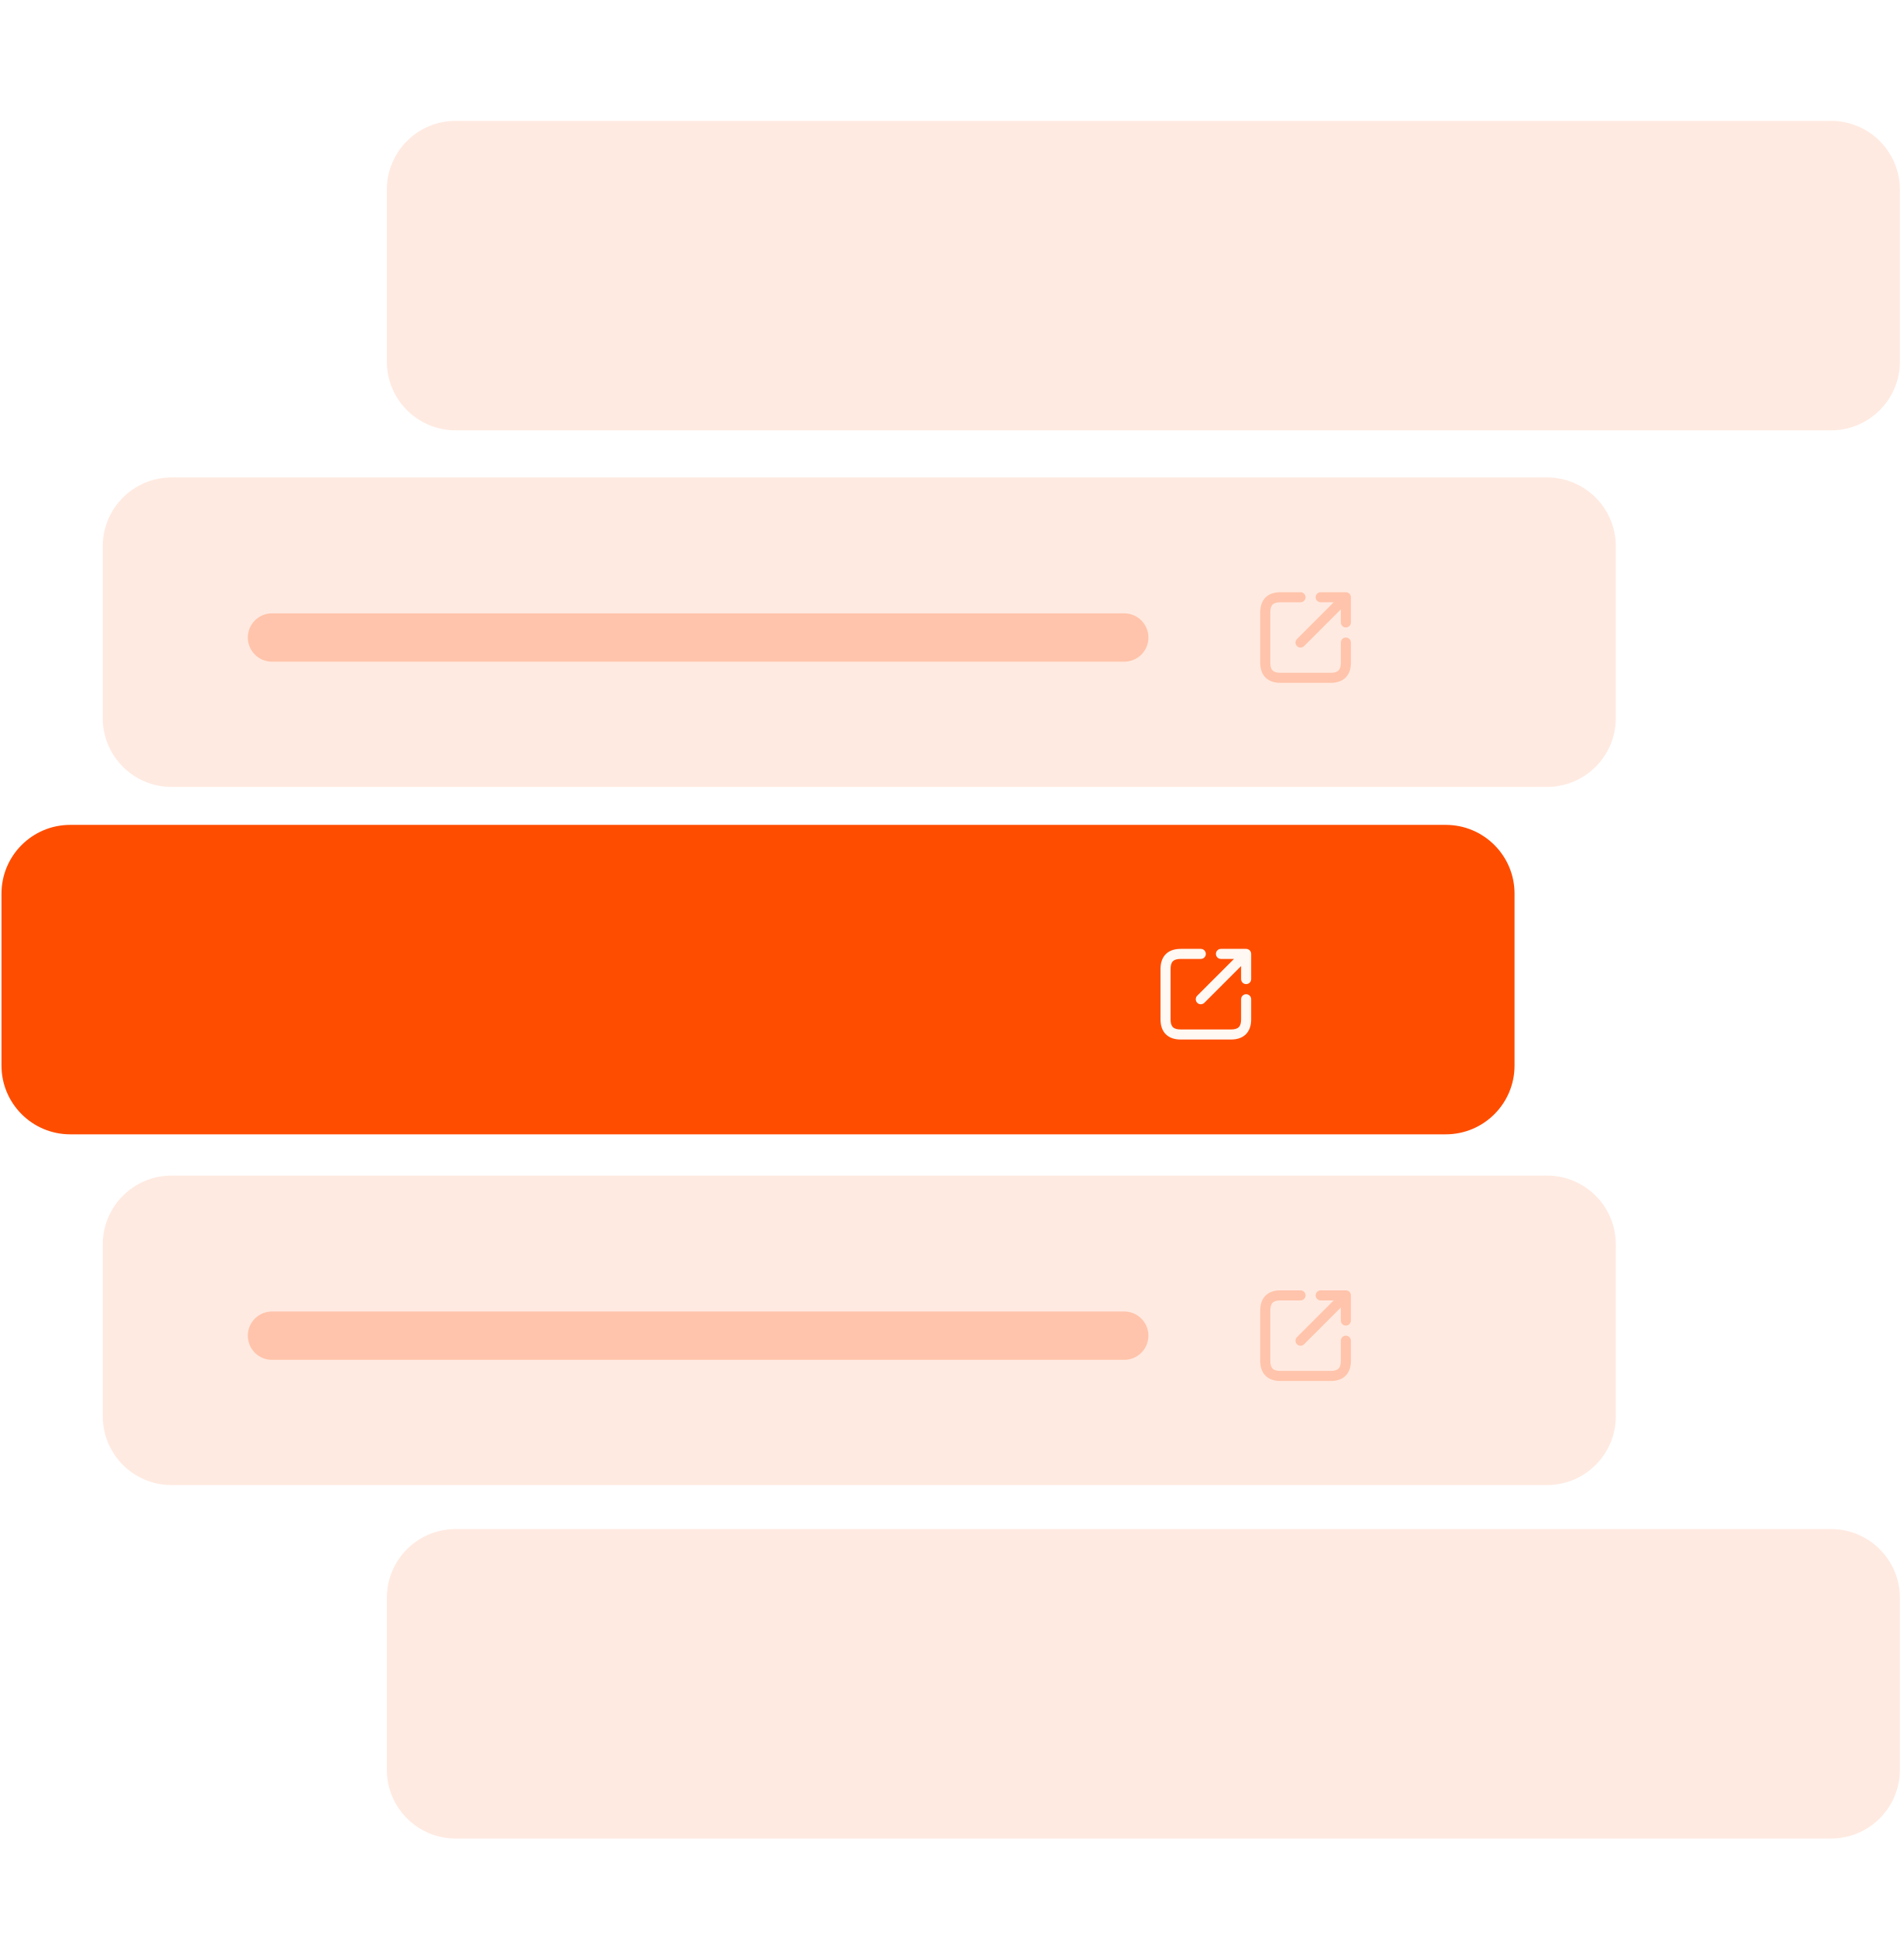
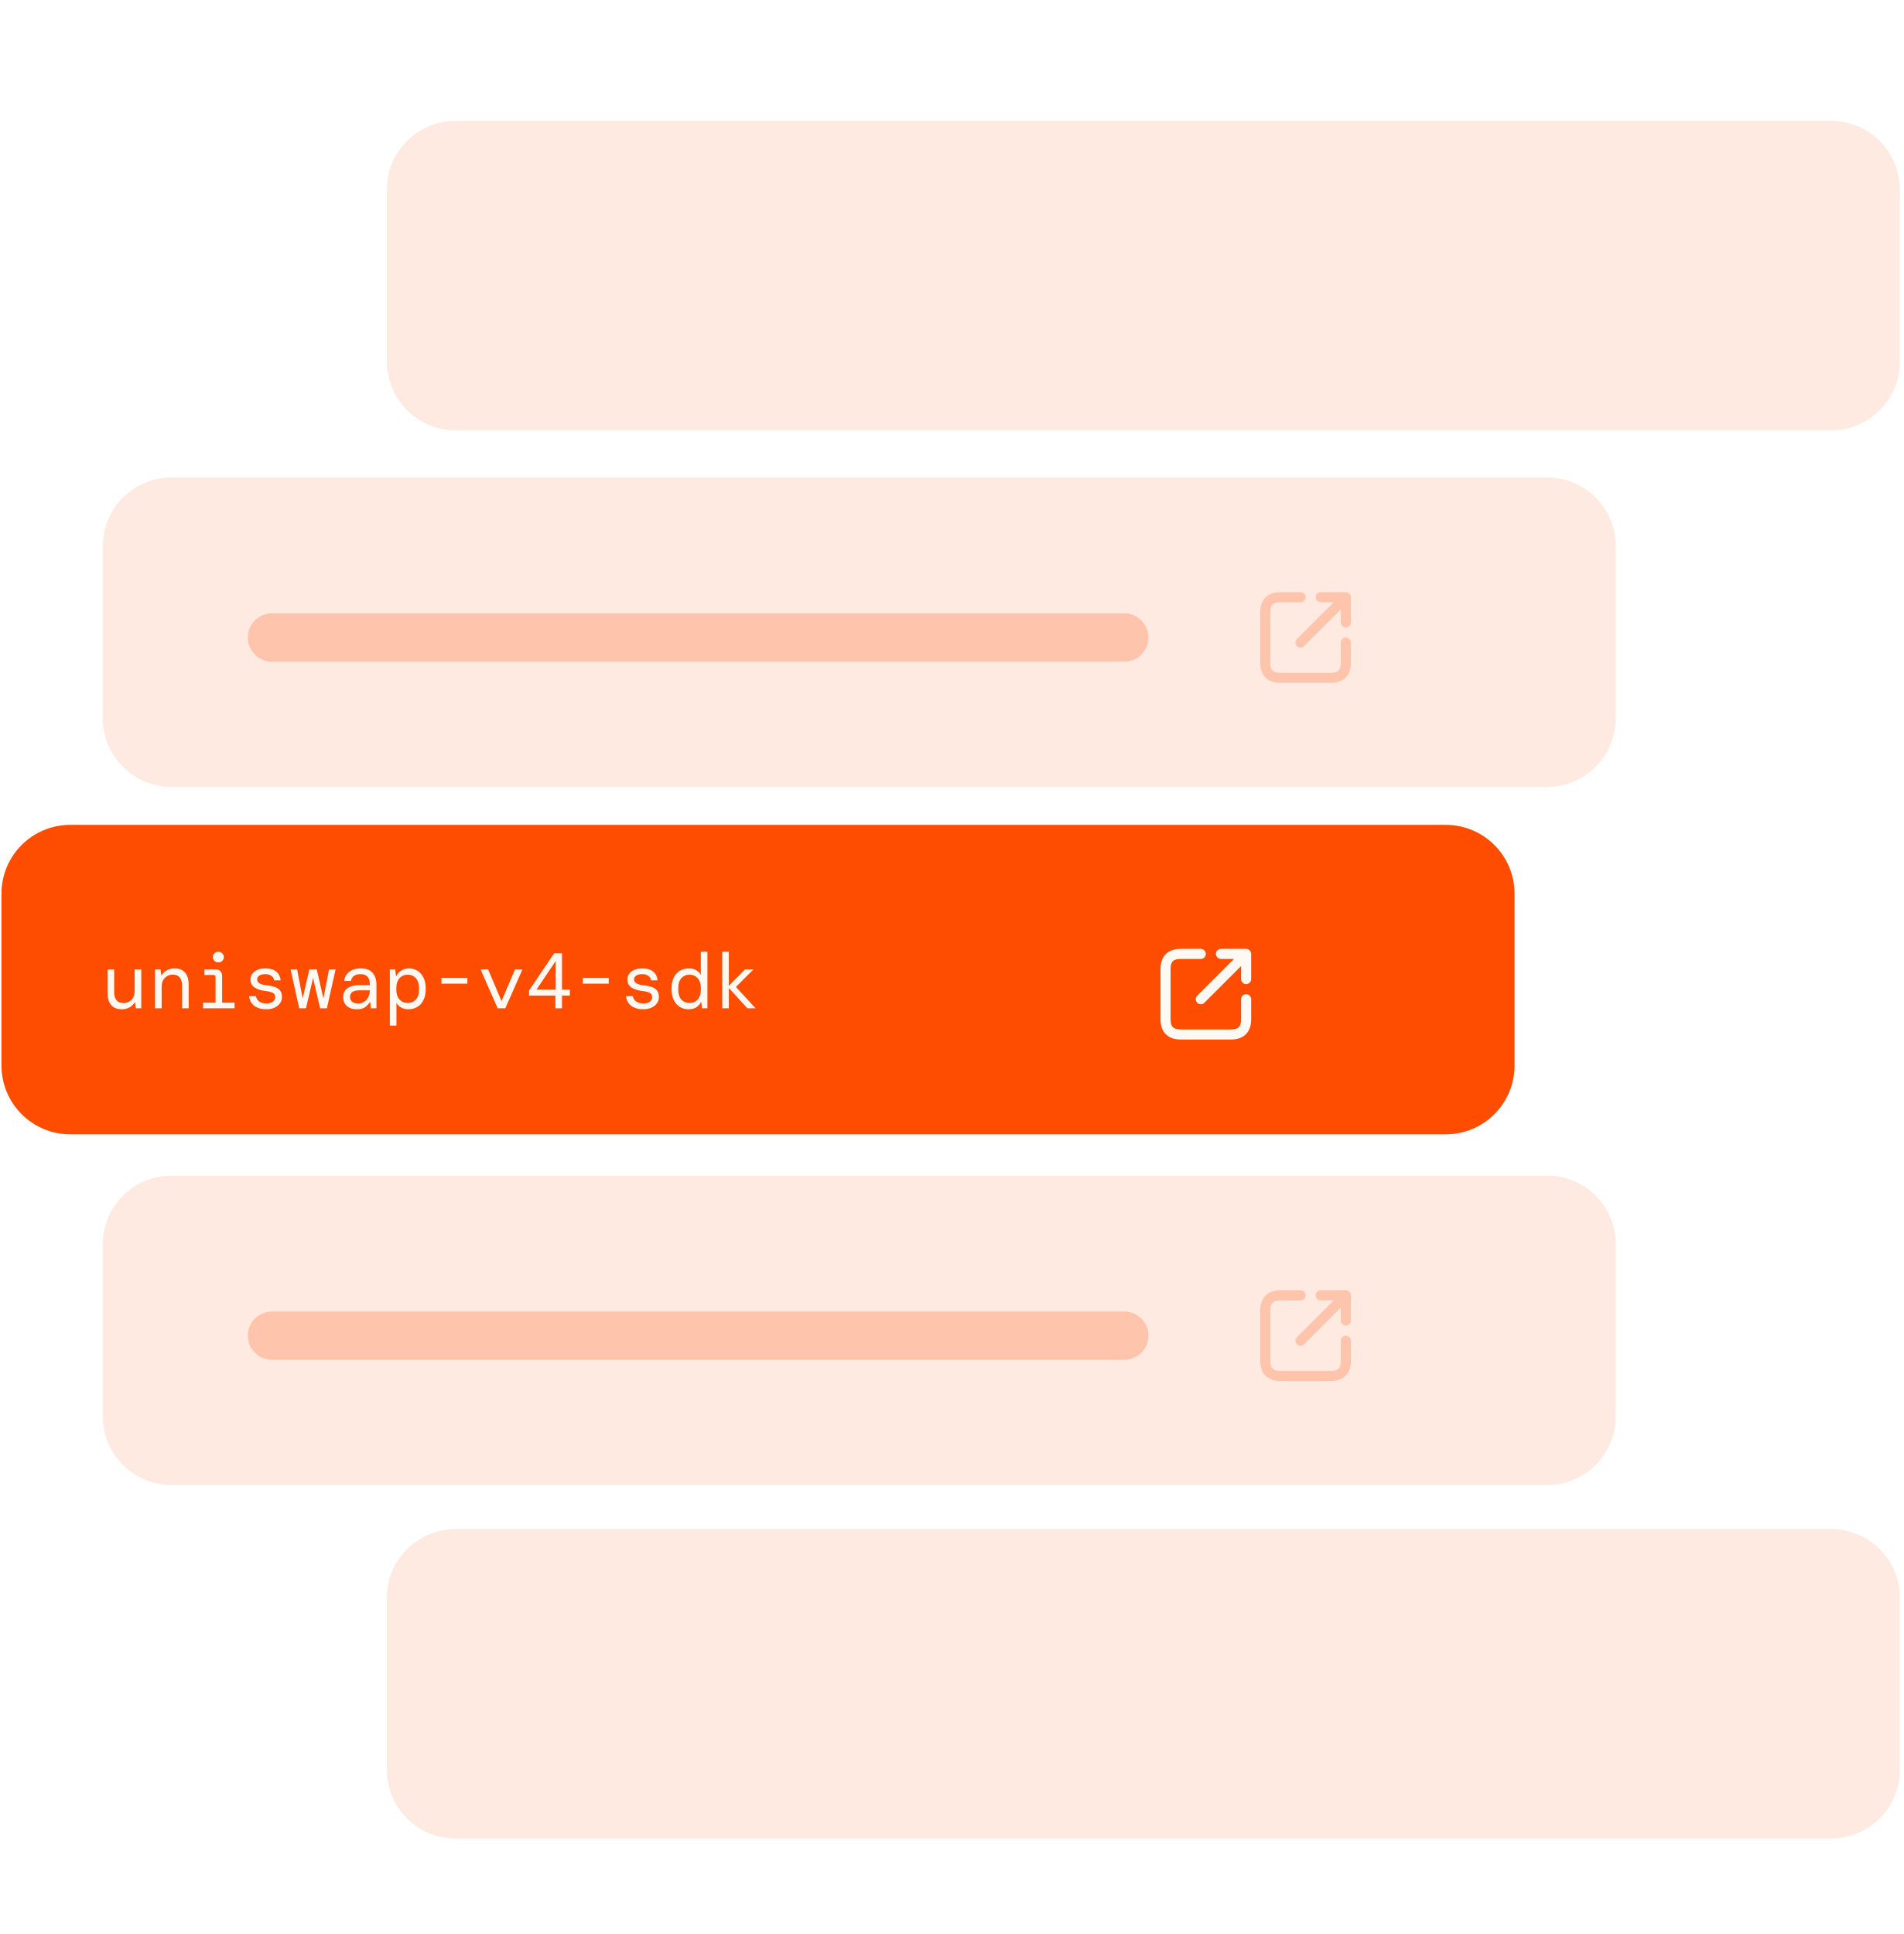
<svg xmlns="http://www.w3.org/2000/svg" width="315" height="320" viewBox="0 0 315 320" fill="none">
  <rect x="0.246" y="136.484" width="250.328" height="51.203" rx="11.379" fill="#FF4D00" />
  <path d="M207 157.833V162C207 162.46 206.627 162.833 206.167 162.833C205.706 162.833 205.333 162.46 205.333 162V159.845L199.256 165.923C199.093 166.085 198.88 166.167 198.667 166.167C198.453 166.167 198.24 166.085 198.077 165.923C197.752 165.597 197.752 165.07 198.077 164.744L204.155 158.667H202C201.539 158.667 201.167 158.293 201.167 157.833C201.167 157.373 201.539 157 202 157H206.167C206.275 157 206.383 157.022 206.485 157.064C206.689 157.148 206.852 157.311 206.936 157.515C206.978 157.617 207 157.725 207 157.833ZM206.167 164.5C205.706 164.5 205.333 164.873 205.333 165.333V168.667C205.333 169.866 204.866 170.333 203.667 170.333H195.333C194.134 170.333 193.667 169.866 193.667 168.667V160.333C193.667 159.134 194.134 158.667 195.333 158.667H198.667C199.127 158.667 199.5 158.293 199.5 157.833C199.5 157.373 199.127 157 198.667 157H195.333C193.215 157 192 158.215 192 160.333V168.667C192 170.785 193.215 172 195.333 172H203.667C205.785 172 207 170.785 207 168.667V165.333C207 164.873 206.627 164.5 206.167 164.5Z" fill="#FFF8F3" />
+   <path d="M20.16 166.993C19.38 166.993 18.791 166.759 18.392 166.291C17.993 165.823 17.794 165.147 17.794 164.263V160.389H18.886V164.133C18.886 164.705 19.012 165.156 19.263 165.485C19.523 165.806 19.913 165.966 20.433 165.966C20.953 165.966 21.39 165.793 21.746 165.446C22.101 165.091 22.279 164.584 22.279 163.925V160.389H23.371V166.837H22.461L22.344 165.862H22.279C22.105 166.174 21.832 166.443 21.46 166.668C21.087 166.885 20.654 166.993 20.16 166.993ZM25.654 166.837V160.389H26.564L26.681 161.364H26.746C26.919 161.052 27.192 160.788 27.565 160.571C27.937 160.346 28.366 160.233 28.852 160.233C29.64 160.233 30.23 160.467 30.62 160.935C31.018 161.403 31.218 162.079 31.218 162.963V166.837H30.126V163.093C30.126 162.521 30 162.075 29.749 161.754C29.497 161.425 29.107 161.26 28.579 161.26C28.067 161.26 27.634 161.438 27.279 161.793C26.923 162.14 26.746 162.642 26.746 163.301V166.837H25.654ZM36.127 159.245C35.867 159.245 35.65 159.158 35.477 158.985C35.303 158.812 35.217 158.604 35.217 158.361C35.217 158.11 35.303 157.902 35.477 157.737C35.65 157.564 35.867 157.477 36.127 157.477C36.378 157.477 36.59 157.564 36.764 157.737C36.946 157.902 37.037 158.11 37.037 158.361C37.037 158.604 36.946 158.812 36.764 158.985C36.59 159.158 36.378 159.245 36.127 159.245ZM33.605 166.837V165.901H35.659V161.65C35.659 161.433 35.55 161.325 35.334 161.325H33.826V160.389H35.594C36.365 160.389 36.751 160.775 36.751 161.546V165.901H38.805V166.837H33.605ZM44.065 166.993C43.241 166.993 42.574 166.802 42.063 166.421C41.56 166.031 41.278 165.498 41.218 164.822H42.349C42.401 165.177 42.574 165.468 42.869 165.693C43.172 165.918 43.579 166.031 44.091 166.031C44.576 166.031 44.936 165.927 45.17 165.719C45.412 165.511 45.534 165.273 45.534 165.004C45.534 164.64 45.391 164.393 45.105 164.263C44.819 164.124 44.39 164.02 43.818 163.951C43.133 163.873 42.565 163.687 42.115 163.392C41.664 163.097 41.439 162.655 41.439 162.066C41.439 161.537 41.66 161.1 42.102 160.753C42.544 160.406 43.146 160.233 43.909 160.233C44.663 160.233 45.256 160.406 45.69 160.753C46.123 161.091 46.37 161.576 46.431 162.209H45.352C45.326 161.897 45.174 161.65 44.897 161.468C44.628 161.277 44.29 161.182 43.883 161.182C43.458 161.182 43.129 161.264 42.895 161.429C42.661 161.585 42.544 161.793 42.544 162.053C42.544 162.313 42.674 162.53 42.934 162.703C43.202 162.868 43.623 162.976 44.195 163.028C44.645 163.08 45.057 163.167 45.43 163.288C45.802 163.409 46.097 163.6 46.314 163.86C46.539 164.12 46.652 164.484 46.652 164.952C46.66 165.342 46.552 165.693 46.327 166.005C46.11 166.308 45.807 166.551 45.417 166.733C45.027 166.906 44.576 166.993 44.065 166.993ZM49.507 166.837L48.077 160.389H49.156L50.078 165.212L51.184 160.389H52.406L53.511 165.212L54.434 160.389H55.526L54.083 166.837H52.965L51.794 161.832L50.624 166.837H49.507ZM59.044 166.993C58.532 166.993 58.108 166.902 57.77 166.72C57.431 166.538 57.18 166.3 57.016 166.005C56.851 165.702 56.769 165.372 56.769 165.017C56.769 164.358 57.007 163.86 57.483 163.522C57.969 163.175 58.614 163.002 59.42 163.002H61.188V162.872C61.188 161.745 60.673 161.182 59.642 161.182C59.225 161.182 58.874 161.273 58.589 161.455C58.311 161.637 58.133 161.923 58.056 162.313H56.938C56.981 161.88 57.124 161.507 57.367 161.195C57.618 160.883 57.938 160.645 58.328 160.48C58.718 160.315 59.156 160.233 59.642 160.233C60.56 160.233 61.227 160.476 61.644 160.961C62.068 161.438 62.281 162.075 62.281 162.872V166.837H61.344L61.254 165.836H61.163C60.972 166.148 60.716 166.421 60.395 166.655C60.084 166.88 59.633 166.993 59.044 166.993ZM59.239 166.031C59.654 166.031 60.005 165.931 60.291 165.732C60.586 165.533 60.807 165.268 60.955 164.939C61.111 164.61 61.188 164.25 61.188 163.86H59.511C58.922 163.86 58.506 163.96 58.264 164.159C58.029 164.358 57.913 164.623 57.913 164.952C57.913 165.29 58.025 165.554 58.251 165.745C58.476 165.936 58.805 166.031 59.239 166.031ZM64.498 169.697V160.389H65.382L65.512 161.455H65.59C65.755 161.108 66.019 160.818 66.383 160.584C66.747 160.35 67.176 160.233 67.67 160.233C68.19 160.233 68.658 160.363 69.074 160.623C69.499 160.883 69.833 161.269 70.075 161.78C70.318 162.283 70.439 162.898 70.439 163.626C70.439 164.345 70.314 164.956 70.062 165.459C69.82 165.962 69.482 166.343 69.048 166.603C68.624 166.863 68.134 166.993 67.579 166.993C67.085 166.993 66.665 166.889 66.318 166.681C65.98 166.464 65.738 166.213 65.59 165.927V169.697H64.498ZM67.449 165.953C67.995 165.953 68.446 165.762 68.801 165.381C69.157 164.991 69.334 164.402 69.334 163.613C69.334 162.824 69.157 162.239 68.801 161.858C68.446 161.468 67.995 161.273 67.449 161.273C66.903 161.273 66.453 161.468 66.097 161.858C65.742 162.239 65.564 162.824 65.564 163.613C65.564 164.402 65.742 164.991 66.097 165.381C66.453 165.762 66.903 165.953 67.449 165.953ZM73.034 162.755V161.819H77.324V162.755H73.034ZM82.337 166.837L79.503 160.389H80.751L82.974 165.641L85.21 160.389H86.445L83.598 166.837H82.337ZM91.887 166.837V164.731H87.532V163.886L91.679 157.737H92.979V163.743H94.279V164.731H92.979V166.837H91.887ZM88.754 163.743H91.939V159.011L88.754 163.743ZM96.419 162.755V161.819H100.709V162.755H96.419ZM106.424 166.993C105.601 166.993 104.933 166.802 104.422 166.421C103.919 166.031 103.638 165.498 103.577 164.822H104.708C104.76 165.177 104.933 165.468 105.228 165.693C105.531 165.918 105.939 166.031 106.45 166.031C106.935 166.031 107.295 165.927 107.529 165.719C107.772 165.511 107.893 165.273 107.893 165.004C107.893 164.64 107.75 164.393 107.464 164.263C107.178 164.124 106.749 164.02 106.177 163.951C105.492 163.873 104.925 163.687 104.474 163.392C104.023 163.097 103.798 162.655 103.798 162.066C103.798 161.537 104.019 161.1 104.461 160.753C104.903 160.406 105.505 160.233 106.268 160.233C107.022 160.233 107.616 160.406 108.049 160.753C108.482 161.091 108.729 161.576 108.79 162.209H107.711C107.685 161.897 107.533 161.65 107.256 161.468C106.987 161.277 106.649 161.182 106.242 161.182C105.817 161.182 105.488 161.264 105.254 161.429C105.02 161.585 104.903 161.793 104.903 162.053C104.903 162.313 105.033 162.53 105.293 162.703C105.562 162.868 105.982 162.976 106.554 163.028C107.005 163.08 107.416 163.167 107.789 163.288C108.162 163.409 108.456 163.6 108.673 163.86C108.898 164.12 109.011 164.484 109.011 164.952C109.02 165.342 108.911 165.693 108.686 166.005C108.469 166.308 108.166 166.551 107.776 166.733C107.386 166.906 106.935 166.993 106.424 166.993ZM113.933 166.993C113.387 166.993 112.897 166.863 112.464 166.603C112.039 166.343 111.706 165.962 111.463 165.459C111.22 164.948 111.099 164.328 111.099 163.6C111.099 162.881 111.22 162.27 111.463 161.767C111.706 161.264 112.039 160.883 112.464 160.623C112.897 160.363 113.387 160.233 113.933 160.233C114.444 160.233 114.865 160.333 115.194 160.532C115.532 160.731 115.783 160.991 115.948 161.312V157.477H117.04V166.837H116.143L116.026 165.836H115.948C115.775 166.191 115.519 166.473 115.181 166.681C114.843 166.889 114.427 166.993 113.933 166.993ZM114.076 165.953C114.622 165.953 115.073 165.762 115.428 165.381C115.783 164.991 115.961 164.402 115.961 163.613C115.961 162.824 115.783 162.239 115.428 161.858C115.073 161.468 114.622 161.273 114.076 161.273C113.53 161.273 113.079 161.468 112.724 161.858C112.377 162.239 112.204 162.824 112.204 163.613C112.204 164.402 112.377 164.991 112.724 165.381C113.079 165.762 113.53 165.953 114.076 165.953ZM119.492 166.837V157.477H120.584V163.119L123.275 160.389H124.666L121.793 163.262V163.34L125.017 166.837H123.665L120.584 163.483V166.837H119.492Z" fill="#FFF8F3" />
  <rect x="17" y="194.515" width="250.328" height="51.203" rx="11.379" fill="#FF4D00" fill-opacity="0.12" />
  <rect opacity="0.24" x="41" y="217" width="149" height="8" rx="4" fill="#FF4D00" />
  <g opacity="0.24">
    <path d="M223.5 214.333V218.5C223.5 218.96 223.127 219.333 222.667 219.333C222.206 219.333 221.833 218.96 221.833 218.5V216.345L215.756 222.423C215.593 222.585 215.38 222.667 215.167 222.667C214.953 222.667 214.74 222.585 214.577 222.423C214.252 222.097 214.252 221.57 214.577 221.244L220.655 215.167H218.5C218.039 215.167 217.667 214.793 217.667 214.333C217.667 213.873 218.039 213.5 218.5 213.5H222.667C222.775 213.5 222.883 213.522 222.985 213.564C223.189 213.648 223.352 213.811 223.436 214.015C223.478 214.117 223.5 214.225 223.5 214.333ZM222.667 221C222.206 221 221.833 221.373 221.833 221.833V225.167C221.833 226.366 221.366 226.833 220.167 226.833H211.833C210.634 226.833 210.167 226.366 210.167 225.167V216.833C210.167 215.634 210.634 215.167 211.833 215.167H215.167C215.627 215.167 216 214.793 216 214.333C216 213.873 215.627 213.5 215.167 213.5H211.833C209.715 213.5 208.5 214.715 208.5 216.833V225.167C208.5 227.285 209.715 228.5 211.833 228.5H220.167C222.285 228.5 223.5 227.285 223.5 225.167V221.833C223.5 221.373 223.127 221 222.667 221Z" fill="#FF4D00" />
  </g>
  <rect x="17" y="79" width="250.328" height="51.203" rx="11.379" fill="#FF4D00" fill-opacity="0.12" />
  <rect opacity="0.24" x="41" y="101.485" width="149" height="8" rx="4" fill="#FF4D00" />
  <g opacity="0.24">
    <path d="M223.5 98.819V102.985C223.5 103.445 223.127 103.819 222.667 103.819C222.206 103.819 221.833 103.445 221.833 102.985V100.83L215.756 106.908C215.593 107.07 215.38 107.152 215.167 107.152C214.953 107.152 214.74 107.07 214.577 106.908C214.252 106.582 214.252 106.055 214.577 105.729L220.655 99.652H218.5C218.039 99.652 217.667 99.279 217.667 98.819C217.667 98.359 218.039 97.985 218.5 97.985H222.667C222.775 97.985 222.883 98.008 222.985 98.049C223.189 98.134 223.352 98.296 223.436 98.5C223.478 98.602 223.5 98.71 223.5 98.819ZM222.667 105.485C222.206 105.485 221.833 105.859 221.833 106.319V109.652C221.833 110.851 221.366 111.319 220.167 111.319H211.833C210.634 111.319 210.167 110.851 210.167 109.652V101.319C210.167 100.12 210.634 99.652 211.833 99.652H215.167C215.627 99.652 216 99.279 216 98.819C216 98.359 215.627 97.985 215.167 97.985H211.833C209.715 97.985 208.5 99.2 208.5 101.319V109.652C208.5 111.77 209.715 112.985 211.833 112.985H220.167C222.285 112.985 223.5 111.77 223.5 109.652V106.319C223.5 105.859 223.127 105.485 222.667 105.485Z" fill="#FF4D00" />
  </g>
  <rect x="64" y="20" width="250.328" height="51.203" rx="11.379" fill="#FF4D00" fill-opacity="0.12" />
  <rect x="64" y="253" width="250.328" height="51.203" rx="11.379" fill="#FF4D00" fill-opacity="0.12" />
</svg>
